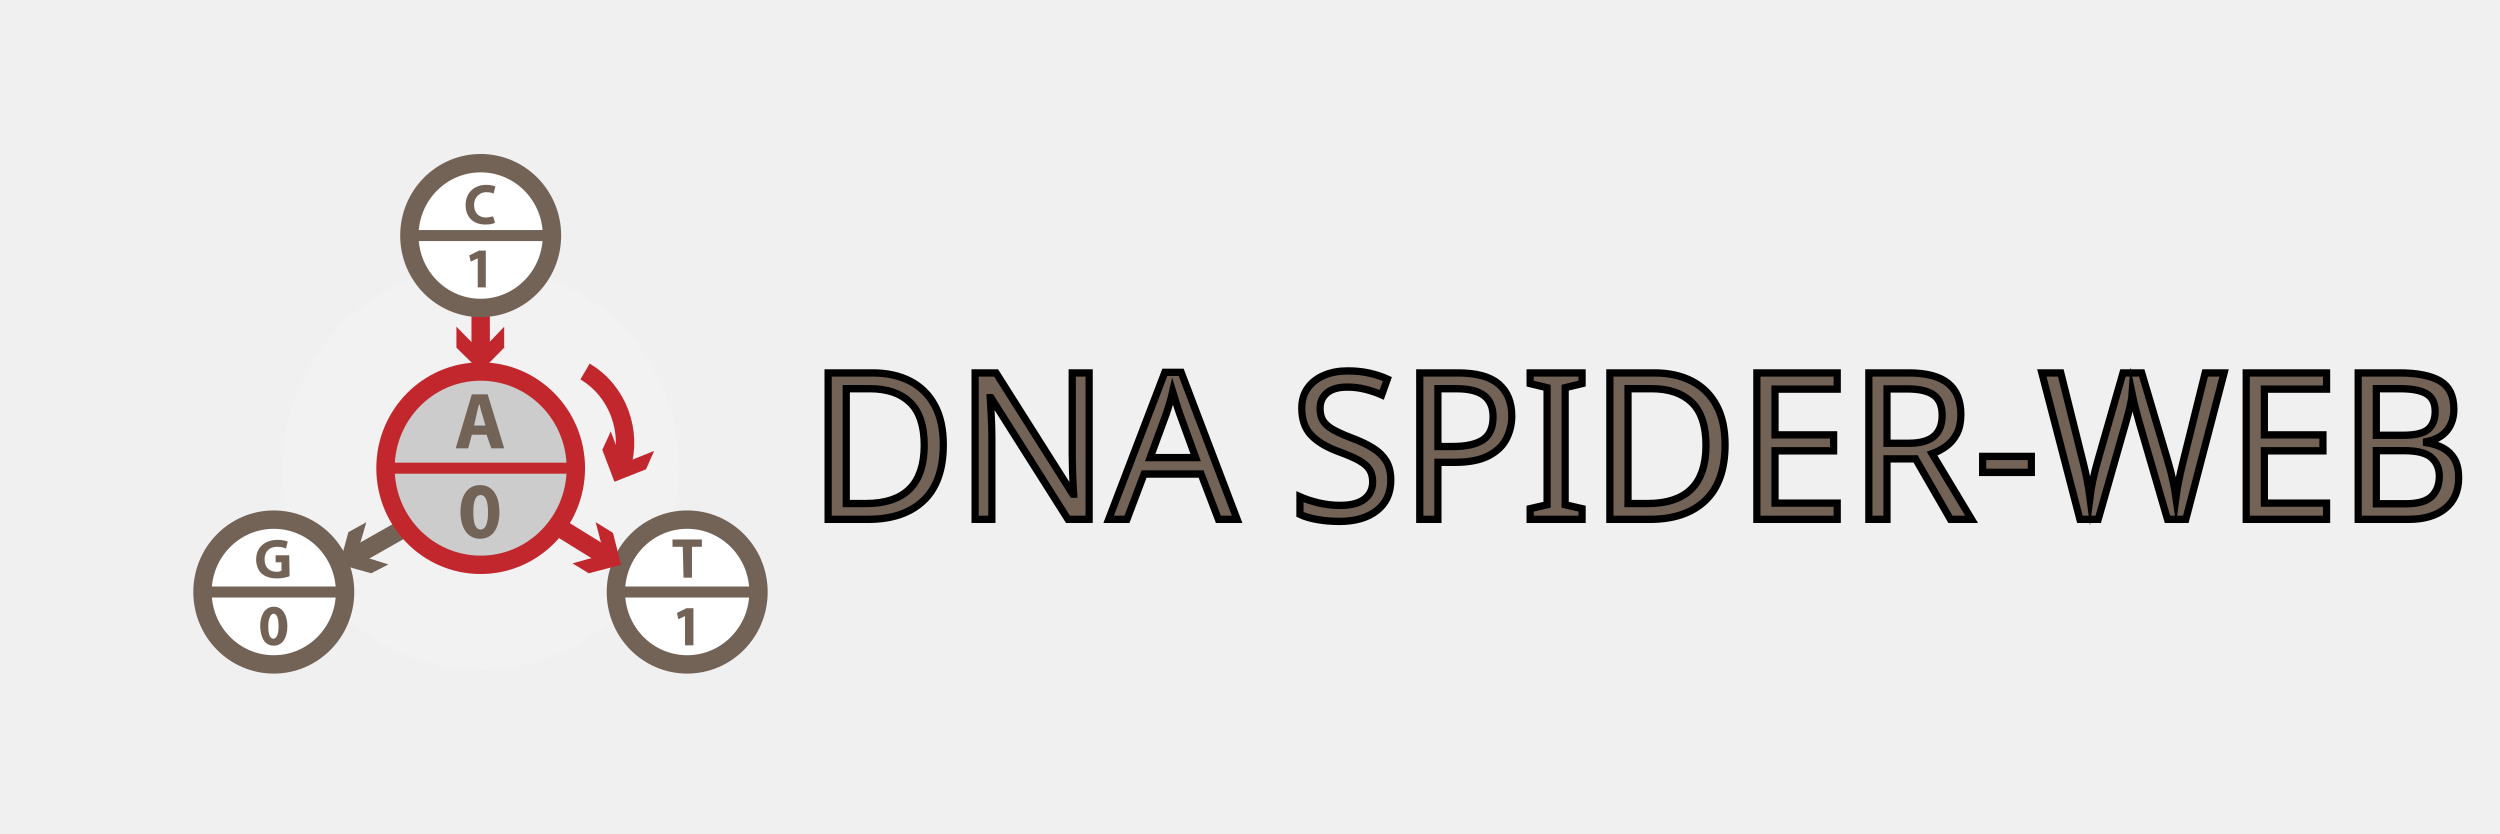
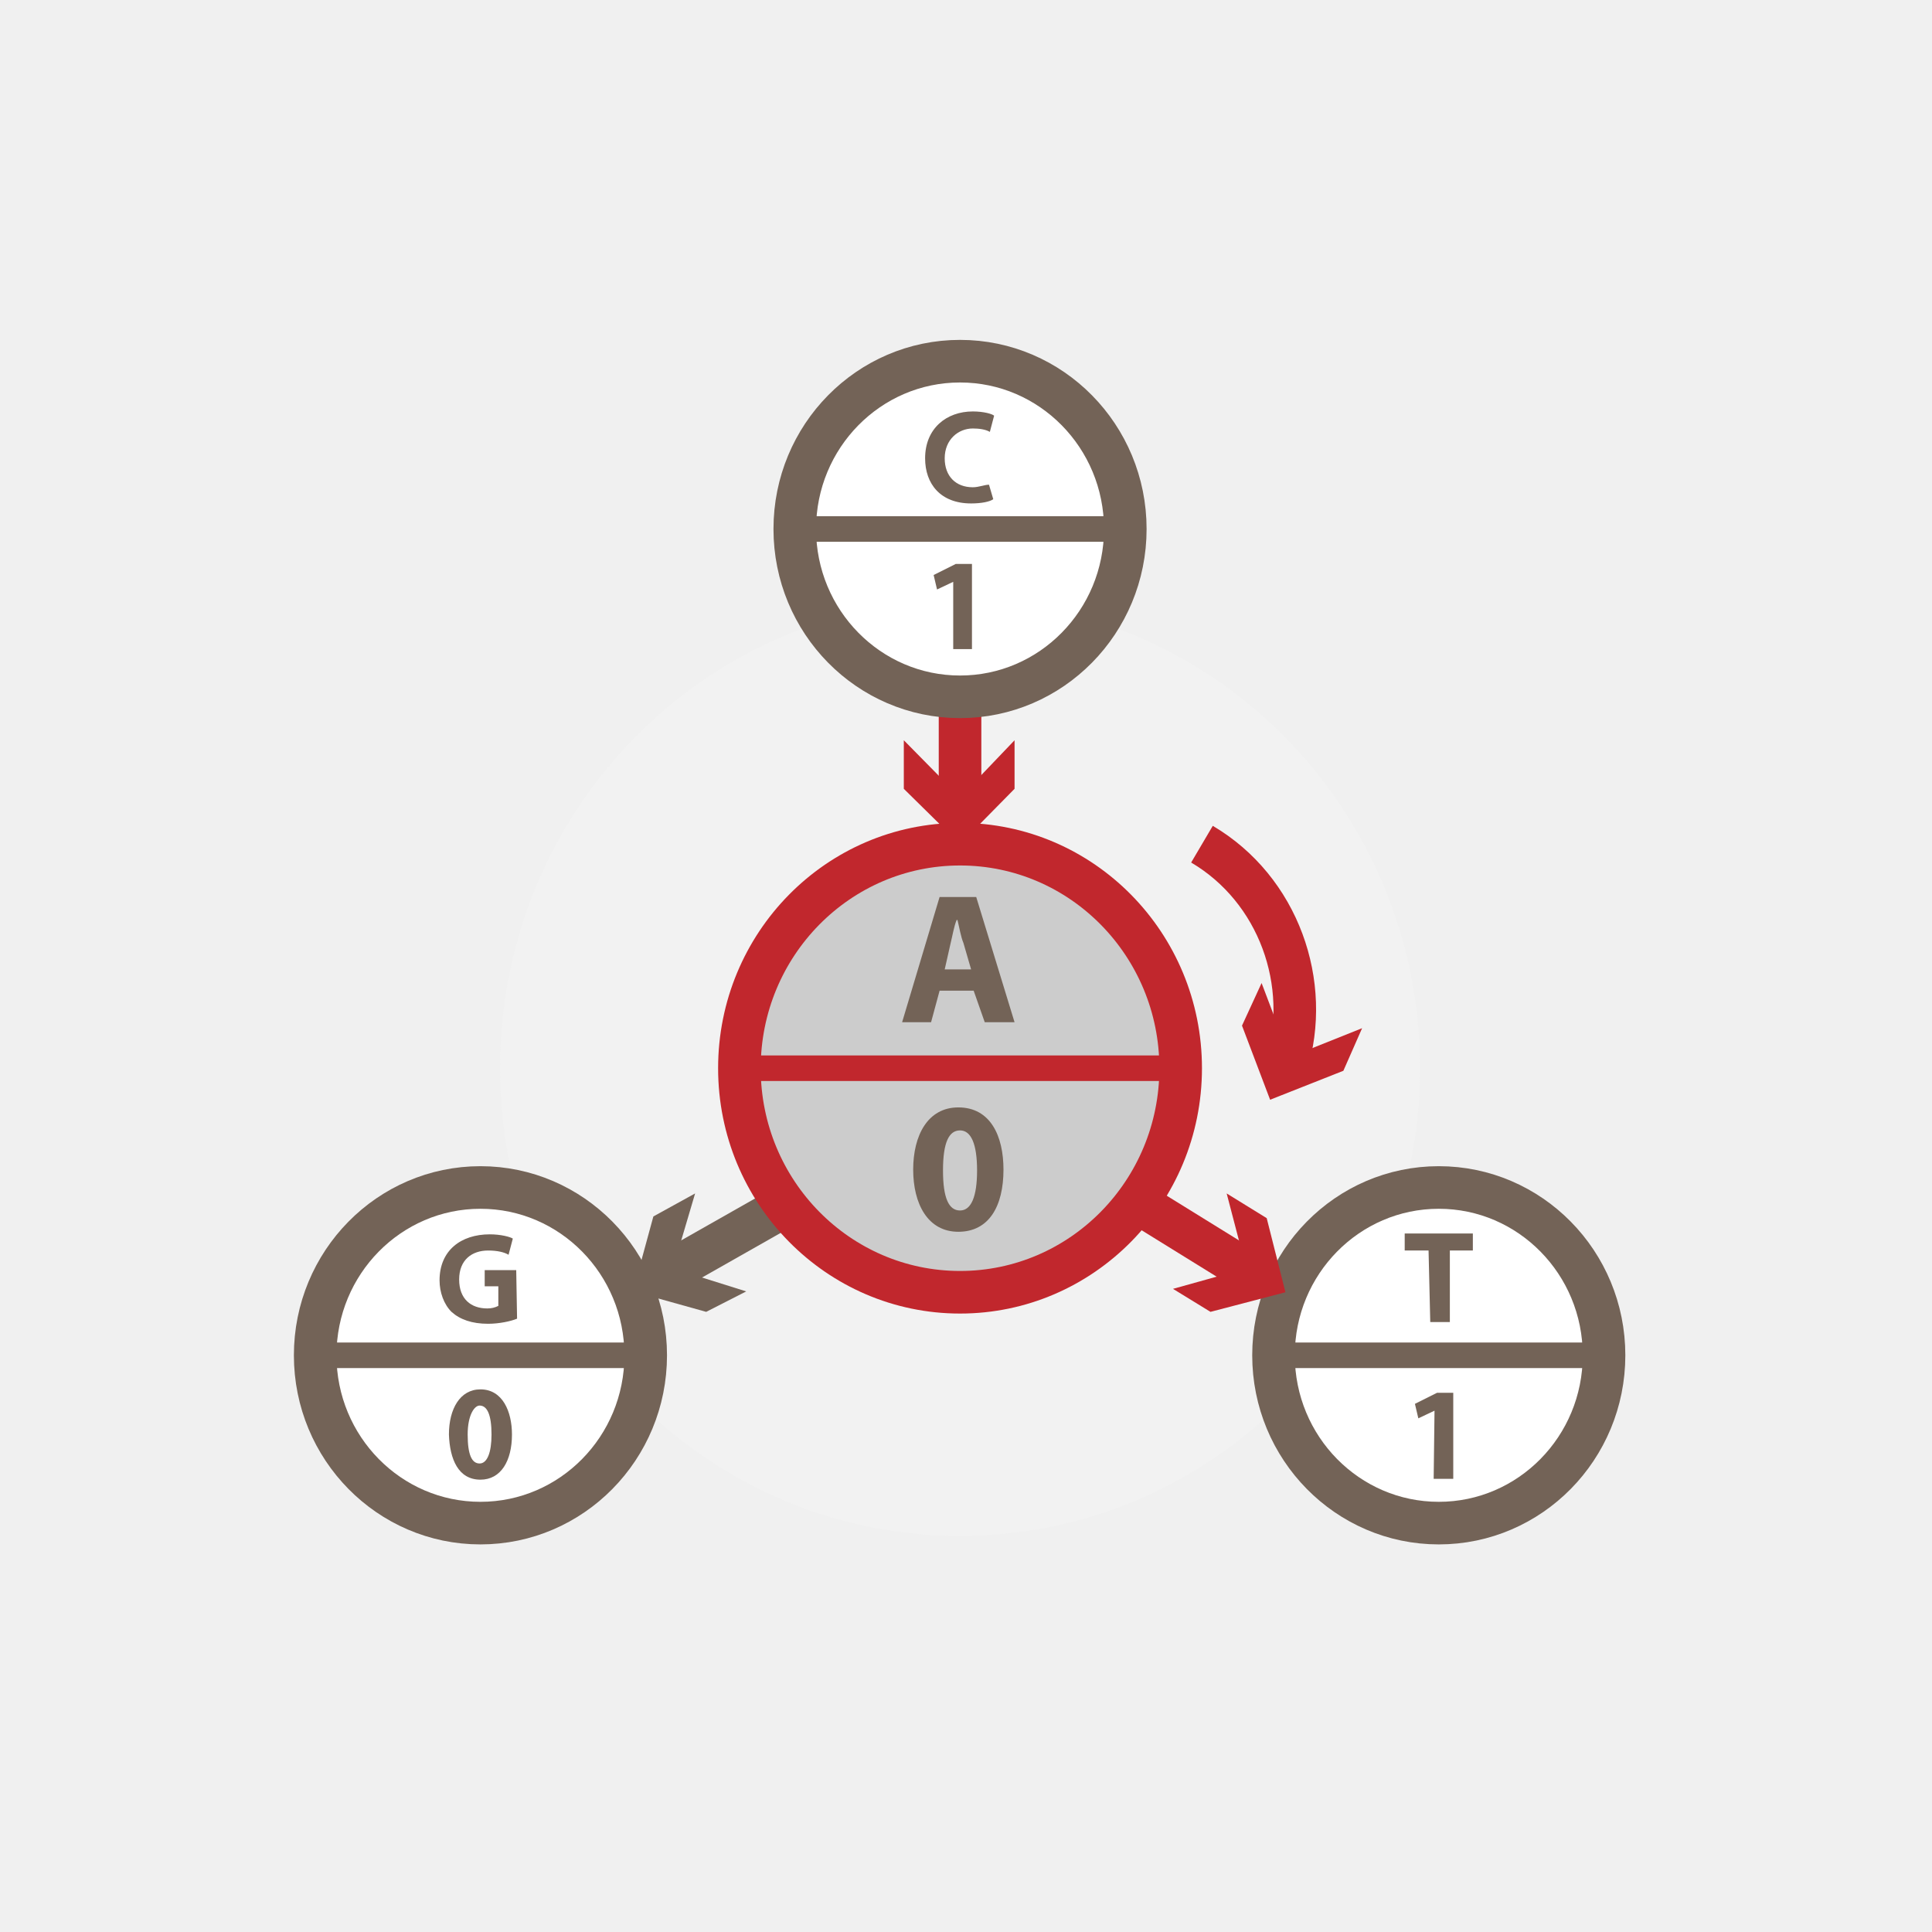
- <svg xmlns="http://www.w3.org/2000/svg" version="1.1" id="图层_1" x="0px" y="0px" viewBox="0 0 680.3 226.8" style="enable-background:new 0 0 680.3 226.8;" xml:space="preserve">
+ <svg xmlns="http://www.w3.org/2000/svg" version="1.1" id="图层_1" x="0px" y="0px" viewBox="0 0 226.8 226.8" style="enable-background:new 0 0 226.8 226.8;" xml:space="preserve">
  <style type="text/css">
- 	.st0{fill:#736357;}
- 	.st1{font-family:'Calibri-Bold';}
- 	.st2{font-size:55.792px;}
- 	.st3{fill:none;stroke:#000000;stroke-width:2;stroke-miterlimit:10;}
- 	.st4{fill:#F2F2F2;}
- 	.st5{fill:#FFFFFF;stroke:#736357;stroke-width:5;stroke-miterlimit:10;}
- 	.st6{fill:none;stroke:#736357;stroke-width:5;stroke-miterlimit:10;}
- 	.st7{fill:none;stroke:#736357;stroke-width:3;stroke-miterlimit:10;}
- 	.st8{fill:none;stroke:#C1272D;stroke-width:5;stroke-miterlimit:10;}
- 	.st9{fill:#C1272D;}
- 	.st10{fill:#CCCCCC;stroke:#C1272D;stroke-width:5;stroke-miterlimit:10;}
- 	.st11{fill:none;stroke:#C1272D;stroke-width:3;stroke-miterlimit:10;}
+ 	.st0{fill:#F2F2F2;}
+ 	.st1{fill:#FFFFFF;stroke:#736357;stroke-width:5;stroke-miterlimit:10;}
+ 	.st2{fill:none;stroke:#736357;stroke-width:5;stroke-miterlimit:10;}
+ 	.st3{fill:#736357;}
+ 	.st4{fill:none;stroke:#736357;stroke-width:3;stroke-miterlimit:10;}
+ 	.st5{fill:none;stroke:#C1272D;stroke-width:5;stroke-miterlimit:10;}
+ 	.st6{fill:#C1272D;}
+ 	.st7{fill:#CCCCCC;stroke:#C1272D;stroke-width:5;stroke-miterlimit:10;}
+ 	.st8{fill:none;stroke:#C1272D;stroke-width:3;stroke-miterlimit:10;}
</style>
  <g>
-     <text transform="matrix(0.9822 0 0 1 220.0342 141.3215)" class="st0 st1 st2">DNA SPIDER-WEB</text>
-     <text transform="matrix(0.9822 0 0 1 220.0342 141.3215)" class="st3 st1 st2">DNA SPIDER-WEB</text>
-     <ellipse class="st4" cx="130.8" cy="127.4" rx="54" ry="54.9" />
-     <ellipse class="st5" cx="187" cy="161.1" rx="19.4" ry="19.7" />
-     <ellipse class="st5" cx="74.5" cy="161.1" rx="19.4" ry="19.7" />
+     <ellipse class="st0" cx="112.7" cy="125.4" rx="54" ry="54.9" />
+     <ellipse class="st1" cx="168.9" cy="159.1" rx="19.4" ry="19.7" />
+     <ellipse class="st1" cx="56.4" cy="159.1" rx="19.4" ry="19.7" />
    <g>
      <g>
-         <line class="st6" x1="96.1" y1="151.6" x2="110.2" y2="143.6" />
+         <line class="st2" x1="78" y1="149.6" x2="92.1" y2="141.6" />
        <g>
-           <polygon class="st0" points="105.7,153.6 97.1,150.9 99.7,142.1 94.8,144.8 92.4,153.6 101,156     " />
+           <polygon class="st3" points="87.6,151.6 79,148.9 81.6,140.1 76.7,142.8 74.3,151.6 82.9,154     " />
        </g>
      </g>
    </g>
-     <line class="st7" x1="55" y1="161.1" x2="93.8" y2="161.1" />
-     <line class="st7" x1="167.7" y1="161.1" x2="206.4" y2="161.1" />
+     <line class="st4" x1="36.9" y1="159.1" x2="75.7" y2="159.1" />
+     <line class="st4" x1="149.6" y1="159.1" x2="188.3" y2="159.1" />
    <g>
      <g>
-         <path class="st0" d="M78.2,170.4c0,3.1-1.3,5.3-3.7,5.3c-2.6,0-3.6-2.4-3.7-5.3c0-3,1.3-5.3,3.7-5.3     C77.1,165.1,78.2,167.7,78.2,170.4z M73,170.4c0,2.4,0.5,3.4,1.4,3.4s1.4-1.3,1.4-3.4c0-2.3-0.5-3.4-1.4-3.4     C73.8,167,73,168.1,73,170.4z" />
+         <path class="st3" d="M60.1,168.4c0,3.1-1.3,5.3-3.7,5.3c-2.6,0-3.6-2.4-3.7-5.3c0-3,1.3-5.3,3.7-5.3     C59,163.1,60.1,165.7,60.1,168.4z M54.9,168.4c0,2.4,0.5,3.4,1.4,3.4s1.4-1.3,1.4-3.4c0-2.3-0.5-3.4-1.4-3.4     C55.7,165,54.9,166.1,54.9,168.4z" />
      </g>
    </g>
    <g>
      <g>
-         <path class="st0" d="M186.5,167.6L186.5,167.6l-1.9,0.9l-0.4-1.7l2.6-1.3h1.9v10.1h-2.3V167.6L186.5,167.6z" />
+         <path class="st3" d="M168.4,165.6L168.4,165.6l-1.9,0.9l-0.4-1.7l2.6-1.3h1.9v10.1h-2.3L168.4,165.6L168.4,165.6z" />
      </g>
    </g>
    <g>
      <g>
-         <path class="st0" d="M78.8,156.8c-0.7,0.3-2.1,0.6-3.4,0.6c-1.9,0-3.3-0.5-4.3-1.4c-0.9-0.9-1.4-2.3-1.4-3.7     c0-3.5,2.5-5.4,5.9-5.4c1.3,0,2.4,0.3,2.7,0.5l-0.5,1.9c-0.5-0.3-1.3-0.5-2.4-0.5c-1.9,0-3.4,1.1-3.4,3.4s1.4,3.4,3.3,3.4     c0.5,0,0.9-0.1,1.3-0.3V153H75v-1.9h3.7L78.8,156.8L78.8,156.8L78.8,156.8z" />
+         <path class="st3" d="M60.7,154.8c-0.7,0.3-2.1,0.6-3.4,0.6c-1.9,0-3.3-0.5-4.3-1.4c-0.9-0.9-1.4-2.3-1.4-3.7     c0-3.5,2.5-5.4,5.9-5.4c1.3,0,2.4,0.3,2.7,0.5l-0.5,1.9c-0.5-0.3-1.3-0.5-2.4-0.5c-1.9,0-3.4,1.1-3.4,3.4s1.4,3.4,3.3,3.4     c0.5,0,0.9-0.1,1.3-0.3V151h-1.6v-1.9h3.7L60.7,154.8L60.7,154.8L60.7,154.8z" />
      </g>
    </g>
    <g>
      <g>
-         <path class="st0" d="M185.8,148.8H183v-2h8v2h-2.7v8.4H186L185.8,148.8L185.8,148.8z" />
+         <path class="st3" d="M167.7,146.8h-2.8v-2h8v2h-2.7v8.4h-2.3L167.7,146.8L167.7,146.8z" />
      </g>
    </g>
    <g>
      <g>
-         <path class="st8" d="M159.2,101.1c9,5.3,12.9,16.4,9.9,26" />
+         <path class="st5" d="M141.1,99.1c9,5.3,12.9,16.4,9.9,26" />
        <g>
-           <polygon class="st9" points="166.2,117.4 169.5,126.1 178,122.7 175.8,127.7 167.2,131.1 163.9,122.4     " />
+           <polygon class="st6" points="148.1,115.4 151.4,124.1 159.9,120.7 157.7,125.7 149.1,129.1 145.8,120.4     " />
        </g>
      </g>
    </g>
-     <ellipse class="st10" cx="130.8" cy="127.4" rx="25.9" ry="26.3" />
+     <ellipse class="st7" cx="112.7" cy="125.4" rx="25.9" ry="26.3" />
    <g>
      <g>
-         <path class="st0" d="M135.9,139.3c0,4.3-1.7,7.3-5.3,7.3c-3.6,0-5.3-3.3-5.3-7.3c0-4,1.7-7.3,5.3-7.3     C134.4,132,135.9,135.4,135.9,139.3z M128.8,139.4c0,3.3,0.7,4.7,2,4.7c1.3,0,2-1.6,2-4.7s-0.7-4.7-2-4.7     S128.8,136.1,128.8,139.4z" />
+         <path class="st3" d="M117.8,137.3c0,4.3-1.7,7.3-5.3,7.3c-3.6,0-5.3-3.3-5.3-7.3s1.7-7.3,5.3-7.3     C116.3,130,117.8,133.4,117.8,137.3z M110.7,137.4c0,3.3,0.7,4.7,2,4.7s2-1.6,2-4.7s-0.7-4.7-2-4.7S110.7,134.1,110.7,137.4z" />
      </g>
    </g>
-     <line class="st11" x1="104.8" y1="127.4" x2="156.7" y2="127.4" />
+     <line class="st8" x1="86.7" y1="125.4" x2="138.6" y2="125.4" />
    <g>
      <g>
-         <path class="st0" d="M128.4,118.3l-1,3.7H124l4.4-14.7h4.3l4.5,14.7h-3.5l-1.3-3.7C132.4,118.3,128.4,118.3,128.4,118.3z      M132.1,115.8l-0.9-3.1c-0.3-0.7-0.5-1.9-0.7-2.7h-0.1c-0.3,0.7-0.5,1.9-0.7,2.7l-0.7,3.1H132.1z" />
+         <path class="st3" d="M110.3,116.3l-1,3.7h-3.4l4.4-14.7h4.3l4.5,14.7h-3.5l-1.3-3.7H110.3z M114,113.8l-0.9-3.1     c-0.3-0.7-0.5-1.9-0.7-2.7h-0.1c-0.3,0.7-0.5,1.9-0.7,2.7l-0.7,3.1H114z" />
      </g>
    </g>
    <g>
      <g>
-         <line class="st8" x1="165.4" y1="151.7" x2="151.5" y2="143.1" />
+         <line class="st5" x1="147.3" y1="149.7" x2="133.4" y2="141.1" />
        <g>
-           <polygon class="st9" points="162.1,142.1 164.4,150.9 155.8,153.3 160.2,156 169,153.7 166.8,145     " />
+           <polygon class="st6" points="144,140.1 146.3,148.9 137.7,151.3 142.1,154 150.9,151.7 148.7,143     " />
        </g>
      </g>
    </g>
    <g>
      <g>
-         <line class="st8" x1="130.8" y1="96.7" x2="130.8" y2="83.9" />
+         <line class="st5" x1="112.7" y1="94.7" x2="112.7" y2="81.9" />
        <g>
-           <polygon class="st9" points="137.2,88.9 130.8,95.6 124.2,88.9 124.2,94.6 130.8,101.1 137.2,94.6     " />
+           <polygon class="st6" points="119.1,86.9 112.7,93.6 106.1,86.9 106.1,92.6 112.7,99.1 119.1,92.6     " />
        </g>
      </g>
    </g>
-     <ellipse class="st5" cx="130.8" cy="64.1" rx="19.4" ry="19.7" />
-     <line class="st7" x1="111.2" y1="64.1" x2="150.1" y2="64.1" />
+     <ellipse class="st1" cx="112.7" cy="62.1" rx="19.4" ry="19.7" />
+     <line class="st4" x1="93.1" y1="62.1" x2="132" y2="62.1" />
    <g>
      <g>
-         <path class="st0" d="M130,70.3L130,70.3l-1.9,0.9l-0.4-1.7l2.6-1.3h1.9v10H130V70.3z" />
+         <path class="st3" d="M111.9,68.3L111.9,68.3l-1.9,0.9l-0.4-1.7l2.6-1.3h1.9v10h-2.2V68.3z" />
      </g>
    </g>
    <g>
      <g>
-         <path class="st0" d="M134.7,60.6c-0.4,0.3-1.4,0.5-2.6,0.5c-3.6,0-5.4-2.3-5.4-5.3c0-3.5,2.5-5.5,5.6-5.5c1.3,0,2.3,0.3,2.5,0.5     l-0.5,1.9c-0.5-0.3-1.3-0.4-2-0.4c-1.7,0-3.3,1.3-3.3,3.5c0,2.1,1.3,3.4,3.3,3.4c0.7,0,1.4-0.3,1.9-0.3L134.7,60.6z" />
+         <path class="st3" d="M116.6,58.6c-0.4,0.3-1.4,0.5-2.6,0.5c-3.6,0-5.4-2.3-5.4-5.3c0-3.5,2.5-5.5,5.6-5.5c1.3,0,2.3,0.3,2.5,0.5     l-0.5,1.9c-0.5-0.3-1.3-0.4-2-0.4c-1.7,0-3.3,1.3-3.3,3.5c0,2.1,1.3,3.4,3.3,3.4c0.7,0,1.4-0.3,1.9-0.3L116.6,58.6z" />
      </g>
    </g>
  </g>
</svg>
